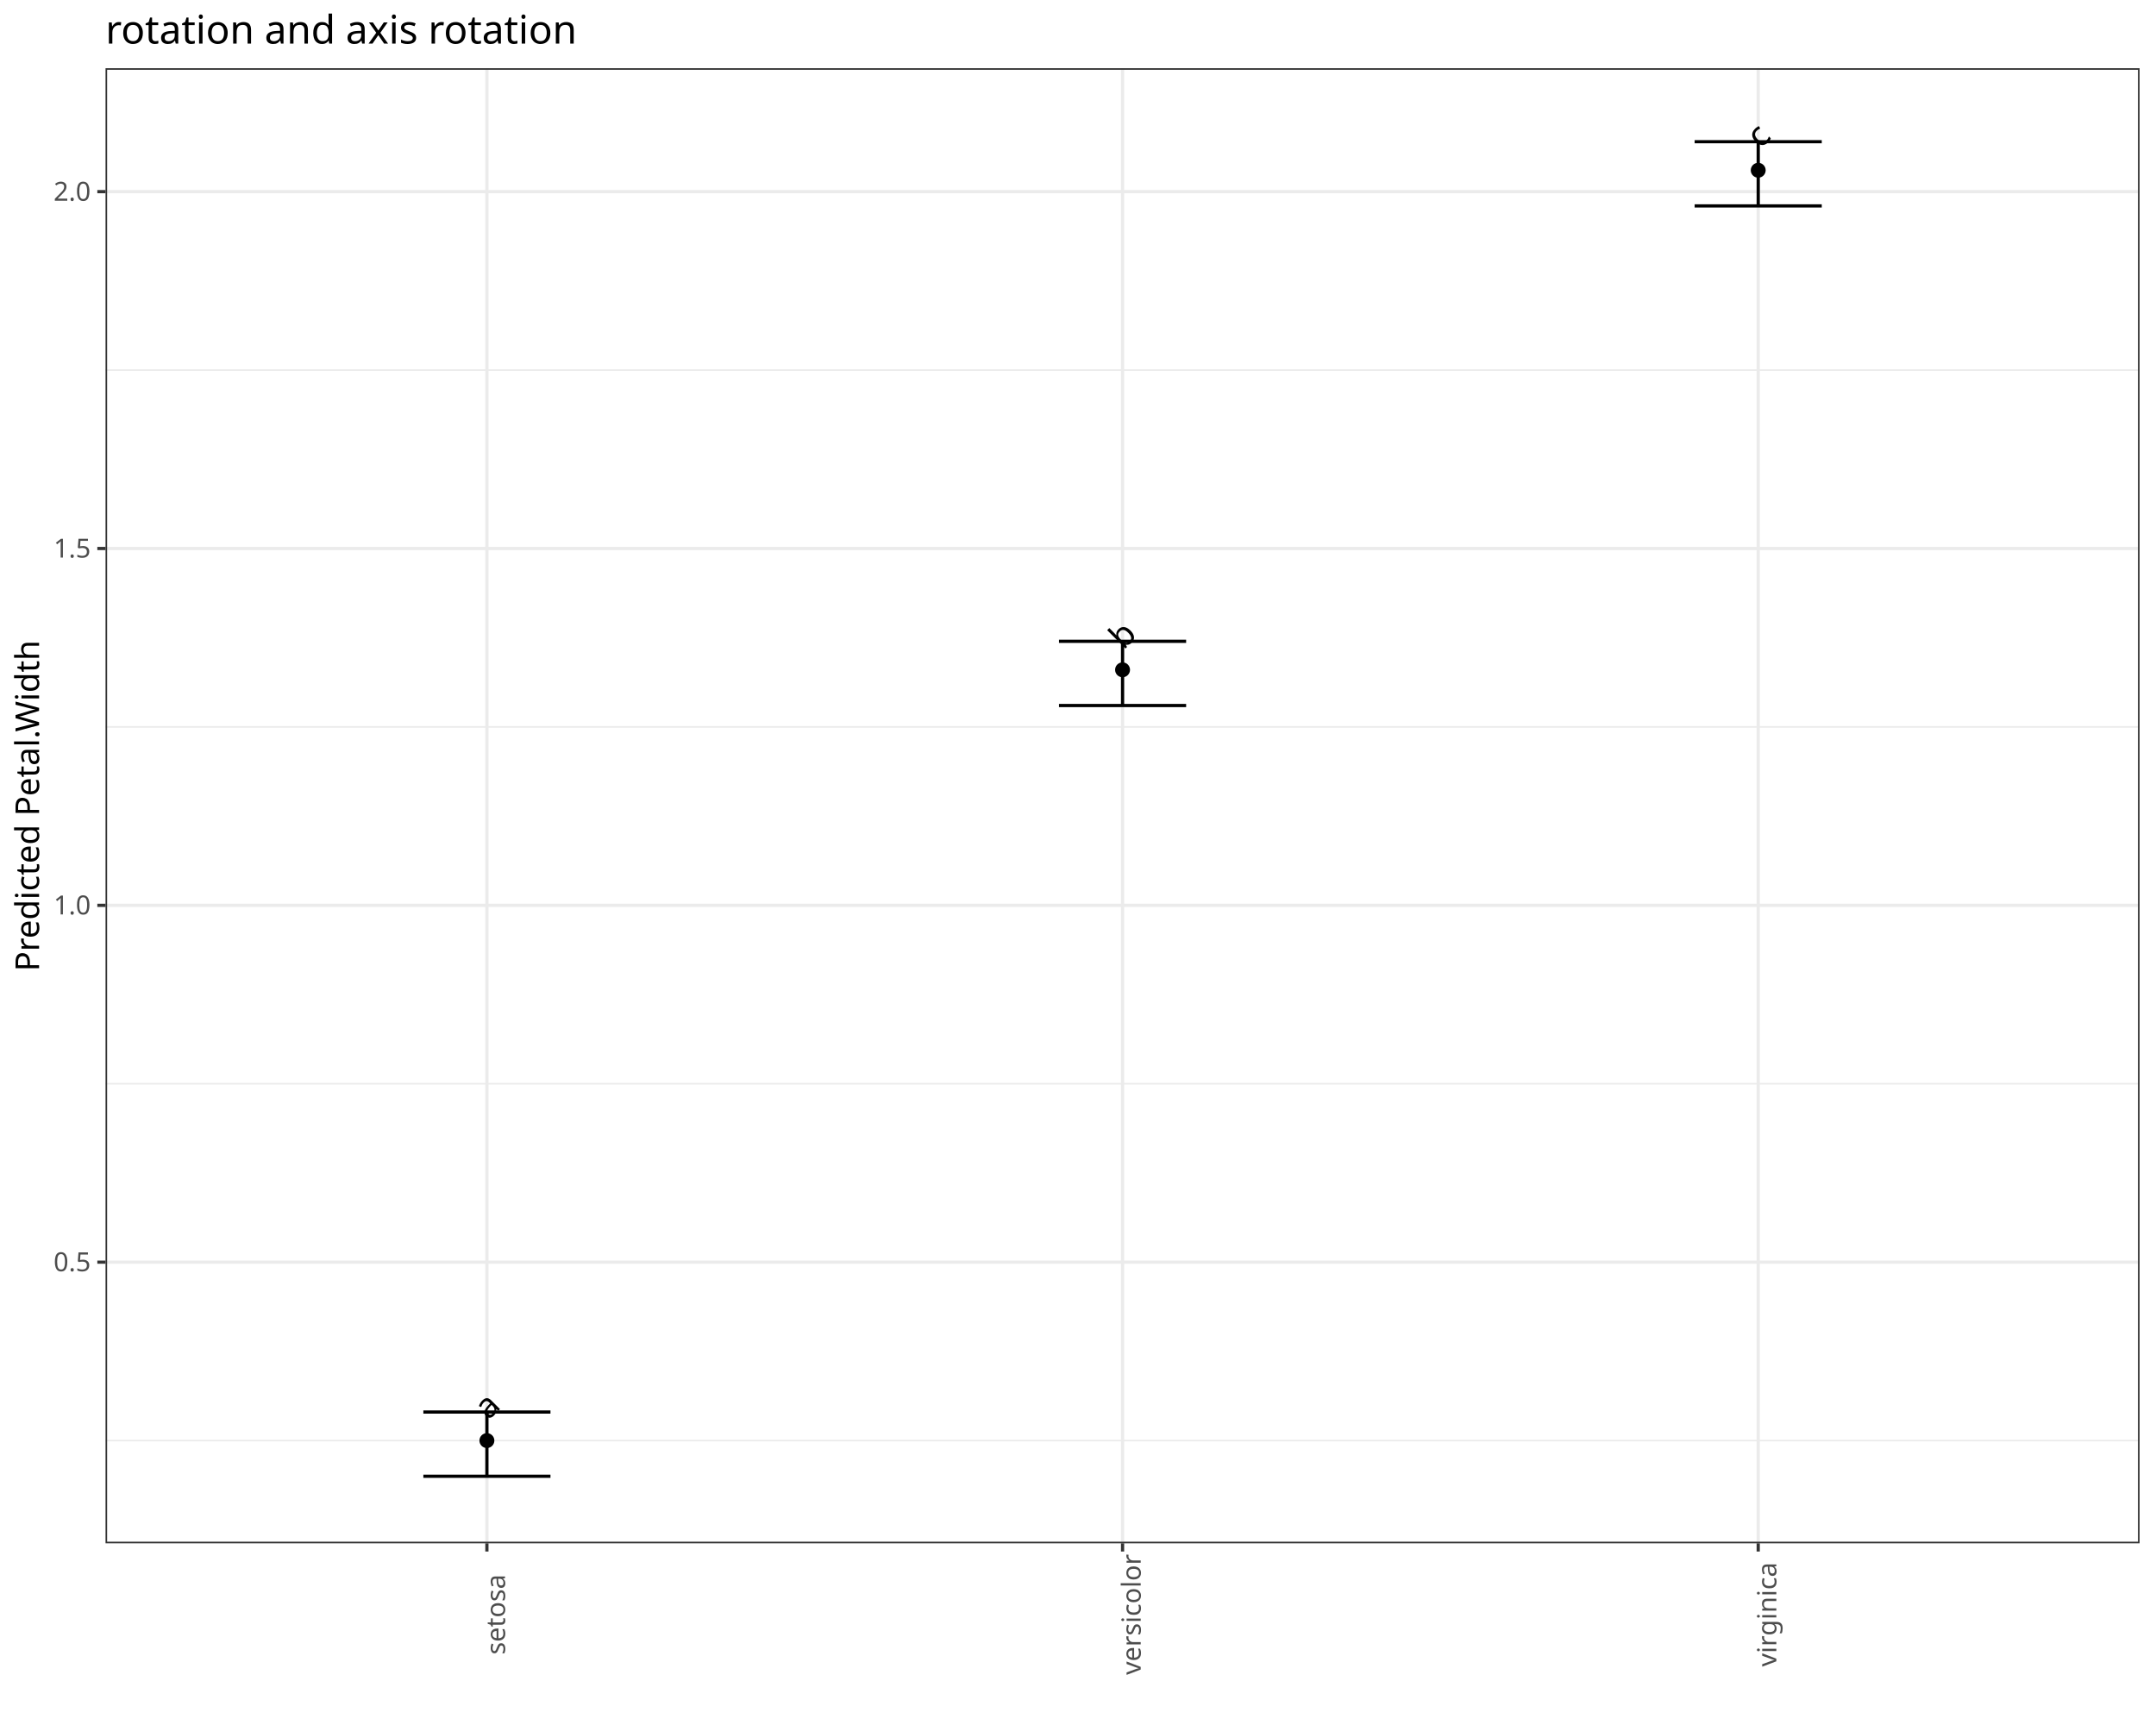
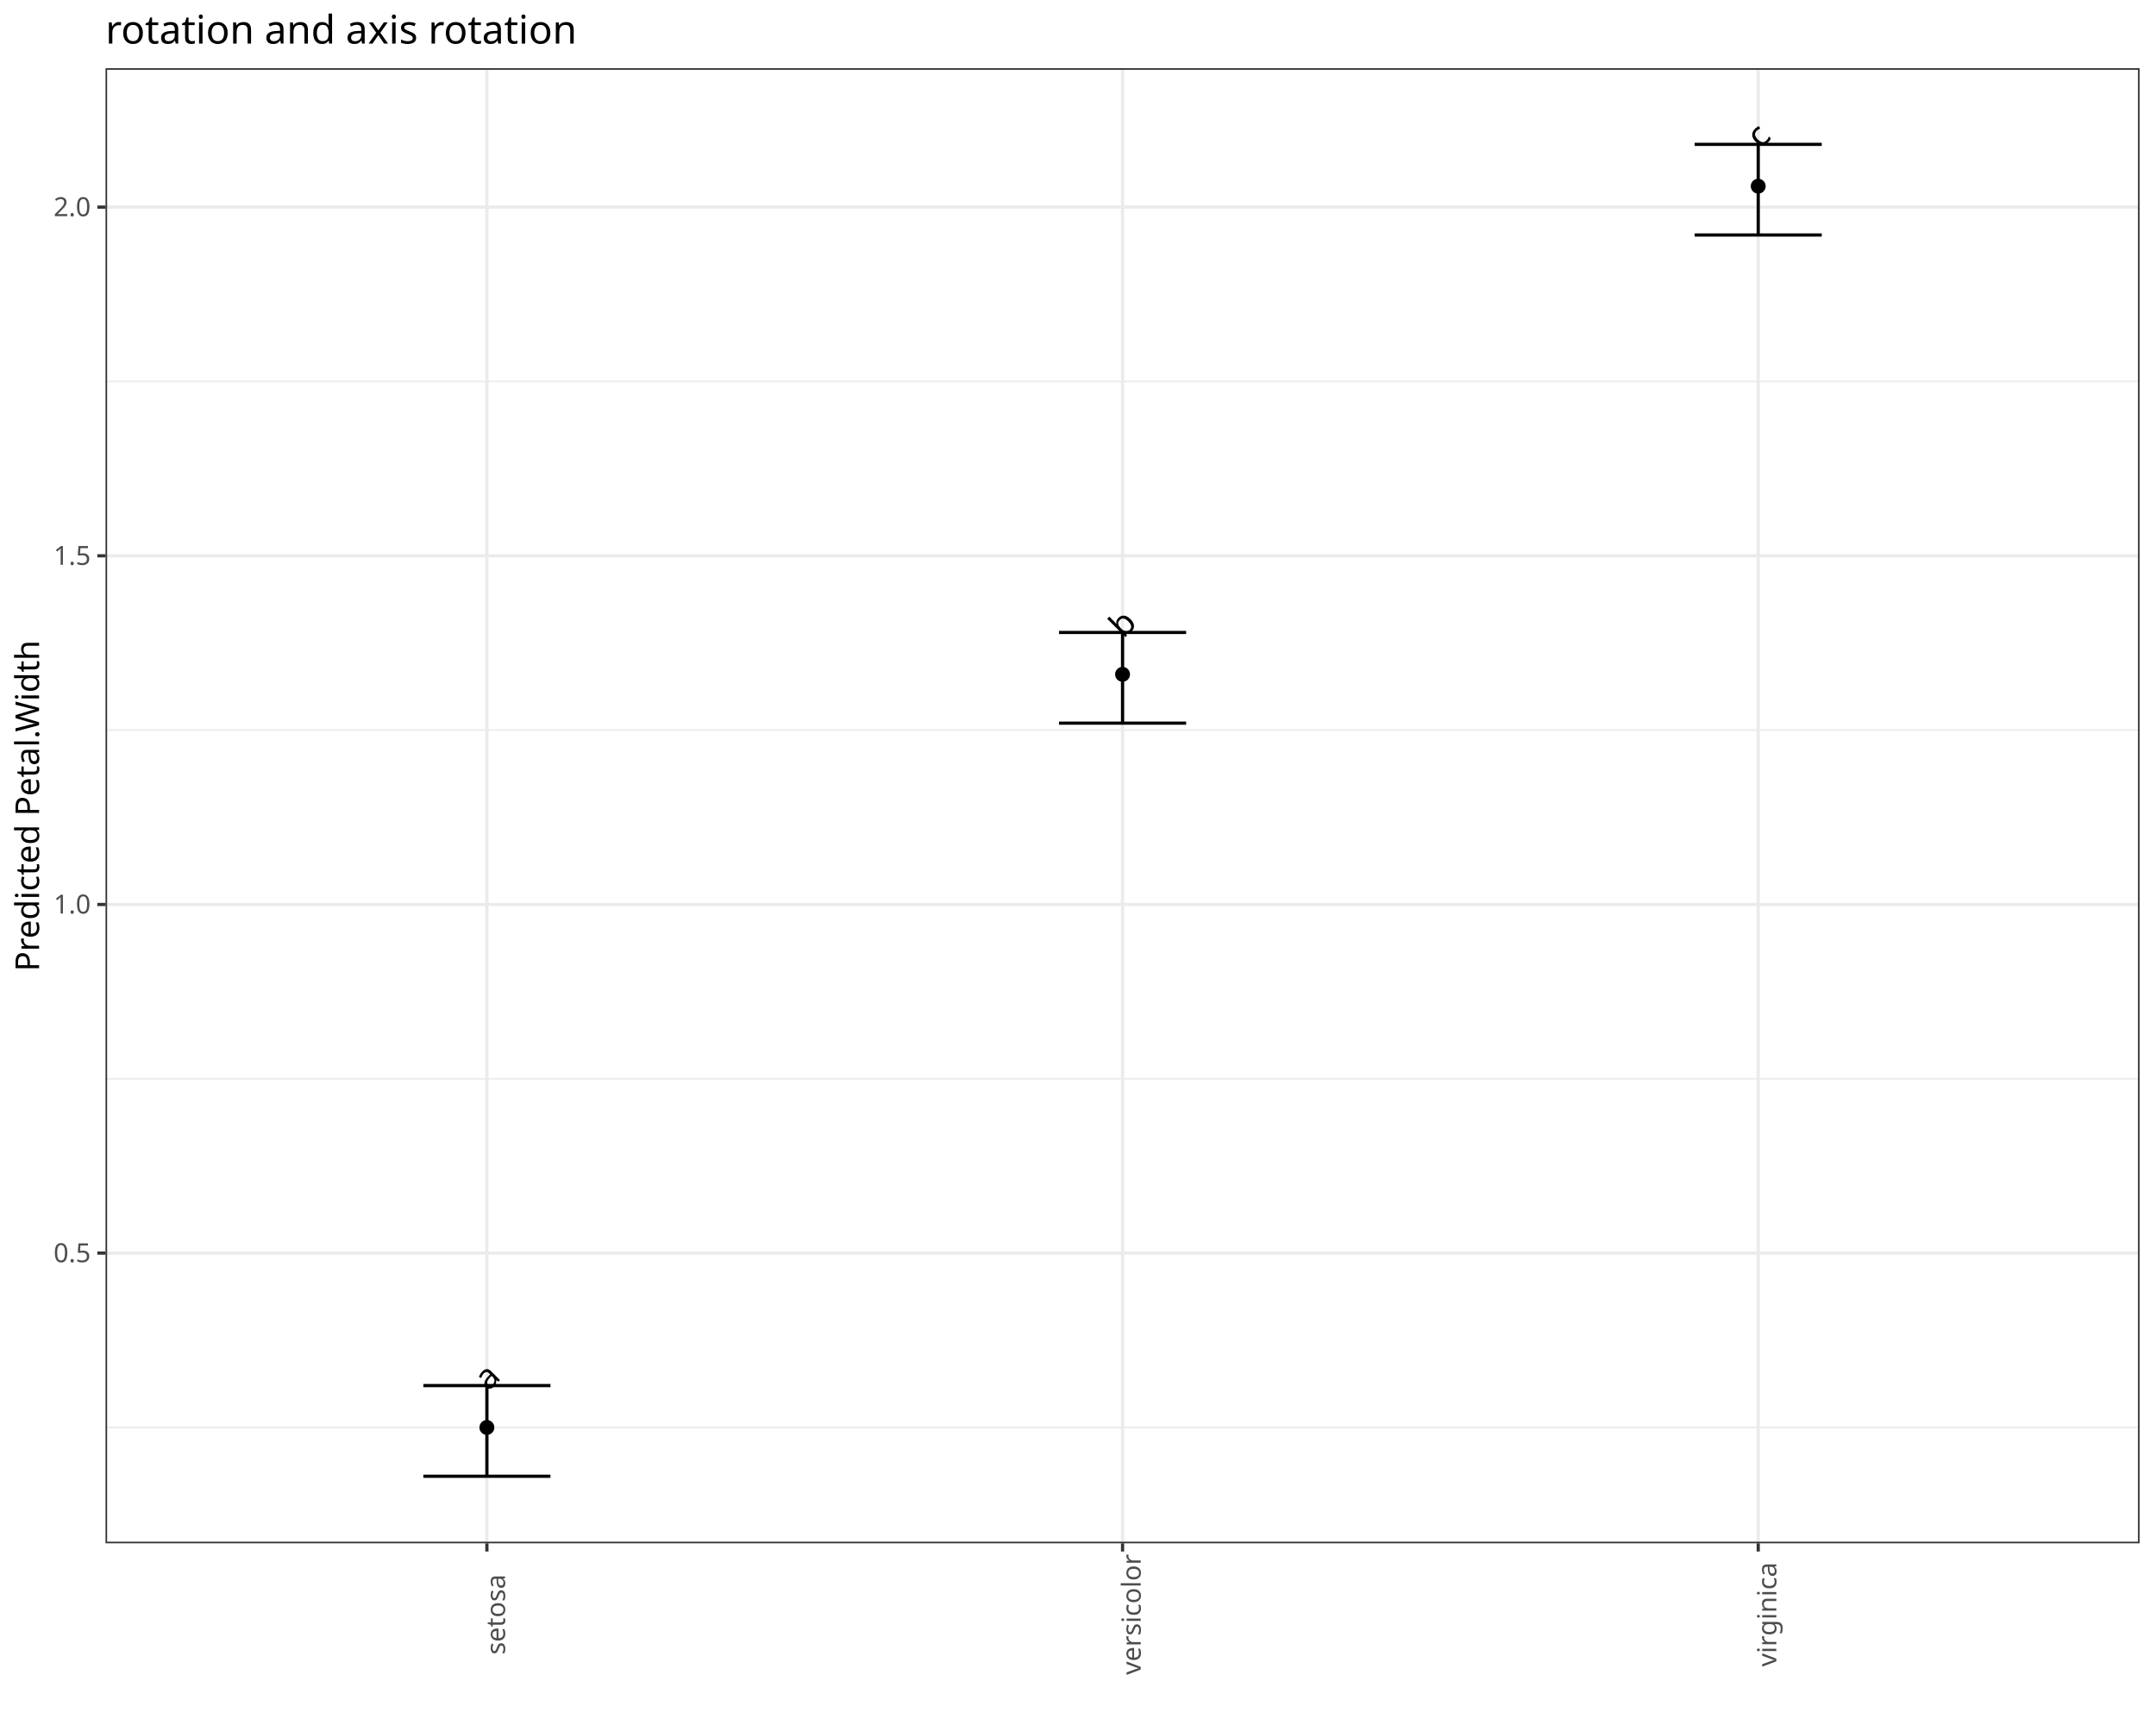
<svg xmlns="http://www.w3.org/2000/svg" class="svglite" data-engine-version="2.0" width="720.00pt" height="576.00pt" viewBox="0 0 720.00 576.00">
  <defs>
    <style type="text/css">
    .svglite line, .svglite polyline, .svglite polygon, .svglite path, .svglite rect, .svglite circle {
      fill: none;
      stroke: #000000;
      stroke-linecap: round;
      stroke-linejoin: round;
      stroke-miterlimit: 10.00;
    }
  </style>
  </defs>
  <rect width="100%" height="100%" style="stroke: none; fill: #FFFFFF;" />
  <defs>
    <clipPath id="cpMC4wMHw3MjAuMDB8MC4wMHw1NzYuMDA=">
      <rect x="0.00" y="0.00" width="720.00" height="576.00" />
    </clipPath>
  </defs>
  <g clip-path="url(#cpMC4wMHw3MjAuMDB8MC4wMHw1NzYuMDA=)">
    <rect x="0.00" y="0.00" width="720.00" height="576.00" style="stroke-width: 1.07; stroke: #FFFFFF; fill: #FFFFFF;" />
  </g>
  <defs>
    <clipPath id="cpMzUuMjR8NzE0LjUyfDIyLjc4fDUxNS4zMw==">
      <rect x="35.24" y="22.78" width="679.28" height="492.55" />
    </clipPath>
  </defs>
  <g clip-path="url(#cpMzUuMjR8NzE0LjUyfDIyLjc4fDUxNS4zMw==)">
    <rect x="35.24" y="22.78" width="679.28" height="492.55" style="stroke-width: 1.07; stroke: none; fill: #FFFFFF;" />
-     <polyline points="35.24,481.03 714.52,481.03 " style="stroke-width: 0.53; stroke: #EBEBEB; stroke-linecap: butt;" />
-     <polyline points="35.24,361.88 714.52,361.88 " style="stroke-width: 0.53; stroke: #EBEBEB; stroke-linecap: butt;" />
-     <polyline points="35.24,242.73 714.52,242.73 " style="stroke-width: 0.53; stroke: #EBEBEB; stroke-linecap: butt;" />
-     <polyline points="35.24,123.57 714.52,123.57 " style="stroke-width: 0.53; stroke: #EBEBEB; stroke-linecap: butt;" />
-     <polyline points="35.24,421.45 714.52,421.45 " style="stroke-width: 1.07; stroke: #EBEBEB; stroke-linecap: butt;" />
-     <polyline points="35.24,302.30 714.52,302.30 " style="stroke-width: 1.07; stroke: #EBEBEB; stroke-linecap: butt;" />
-     <polyline points="35.24,183.15 714.52,183.15 " style="stroke-width: 1.07; stroke: #EBEBEB; stroke-linecap: butt;" />
-     <polyline points="35.24,64.00 714.52,64.00 " style="stroke-width: 1.07; stroke: #EBEBEB; stroke-linecap: butt;" />
+     <polyline points="35.24,476.65 714.52,476.65 " style="stroke-width: 0.53; stroke: #EBEBEB; stroke-linecap: butt;" />
+     <polyline points="35.24,360.22 714.52,360.22 " style="stroke-width: 0.53; stroke: #EBEBEB; stroke-linecap: butt;" />
+     <polyline points="35.24,243.79 714.52,243.79 " style="stroke-width: 0.53; stroke: #EBEBEB; stroke-linecap: butt;" />
+     <polyline points="35.24,127.37 714.52,127.37 " style="stroke-width: 0.53; stroke: #EBEBEB; stroke-linecap: butt;" />
+     <polyline points="35.24,418.43 714.52,418.43 " style="stroke-width: 1.07; stroke: #EBEBEB; stroke-linecap: butt;" />
+     <polyline points="35.24,302.01 714.52,302.01 " style="stroke-width: 1.07; stroke: #EBEBEB; stroke-linecap: butt;" />
+     <polyline points="35.24,185.58 714.52,185.58 " style="stroke-width: 1.07; stroke: #EBEBEB; stroke-linecap: butt;" />
+     <polyline points="35.24,69.16 714.52,69.16 " style="stroke-width: 1.07; stroke: #EBEBEB; stroke-linecap: butt;" />
    <polyline points="162.60,515.33 162.60,22.78 " style="stroke-width: 1.07; stroke: #EBEBEB; stroke-linecap: butt;" />
    <polyline points="374.88,515.33 374.88,22.78 " style="stroke-width: 1.07; stroke: #EBEBEB; stroke-linecap: butt;" />
    <polyline points="587.16,515.33 587.16,22.78 " style="stroke-width: 1.07; stroke: #EBEBEB; stroke-linecap: butt;" />
-     <circle cx="162.60" cy="481.03" r="2.49" style="stroke-width: 0.71; stroke: none; fill: #000000;" />
-     <circle cx="374.88" cy="223.66" r="2.49" style="stroke-width: 0.71; stroke: none; fill: #000000;" />
-     <circle cx="587.16" cy="56.85" r="2.49" style="stroke-width: 0.71; stroke: none; fill: #000000;" />
-     <polyline points="141.38,471.50 183.83,471.50 " style="stroke-width: 1.07; stroke-linecap: butt;" />
-     <polyline points="162.60,471.50 162.60,492.94 " style="stroke-width: 1.07; stroke-linecap: butt;" />
+     <circle cx="162.60" cy="476.65" r="2.49" style="stroke-width: 0.71; stroke: none; fill: #000000;" />
+     <circle cx="374.88" cy="225.17" r="2.49" style="stroke-width: 0.71; stroke: none; fill: #000000;" />
+     <circle cx="587.16" cy="62.17" r="2.49" style="stroke-width: 0.71; stroke: none; fill: #000000;" />
+     <polyline points="141.38,462.67 183.83,462.67 " style="stroke-width: 1.07; stroke-linecap: butt;" />
+     <polyline points="162.60,462.67 162.60,492.94 " style="stroke-width: 1.07; stroke-linecap: butt;" />
    <polyline points="141.38,492.94 183.83,492.94 " style="stroke-width: 1.07; stroke-linecap: butt;" />
-     <polyline points="353.65,214.13 396.11,214.13 " style="stroke-width: 1.07; stroke-linecap: butt;" />
-     <polyline points="374.88,214.13 374.88,235.58 " style="stroke-width: 1.07; stroke-linecap: butt;" />
-     <polyline points="353.65,235.58 396.11,235.58 " style="stroke-width: 1.07; stroke-linecap: butt;" />
-     <polyline points="565.93,47.32 608.38,47.32 " style="stroke-width: 1.07; stroke-linecap: butt;" />
-     <polyline points="587.16,47.32 587.16,68.76 " style="stroke-width: 1.07; stroke-linecap: butt;" />
-     <polyline points="565.93,68.76 608.38,68.76 " style="stroke-width: 1.07; stroke-linecap: butt;" />
-     <text transform="translate(165.37,472.12) rotate(-45)" text-anchor="middle" style="font-size: 11.38px; font-family: sans;" textLength="6.33px" lengthAdjust="spacingAndGlyphs">a</text>
-     <text transform="translate(377.65,214.75) rotate(-45)" text-anchor="middle" style="font-size: 11.38px; font-family: sans;" textLength="6.33px" lengthAdjust="spacingAndGlyphs">b</text>
+     <polyline points="353.65,211.19 396.11,211.19 " style="stroke-width: 1.07; stroke-linecap: butt;" />
+     <polyline points="374.88,211.19 374.88,241.47 " style="stroke-width: 1.07; stroke-linecap: butt;" />
+     <polyline points="353.65,241.47 396.11,241.47 " style="stroke-width: 1.07; stroke-linecap: butt;" />
+     <polyline points="565.93,48.20 608.38,48.20 " style="stroke-width: 1.07; stroke-linecap: butt;" />
+     <polyline points="587.16,48.20 587.16,78.47 " style="stroke-width: 1.07; stroke-linecap: butt;" />
+     <polyline points="565.93,78.47 608.38,78.47 " style="stroke-width: 1.07; stroke-linecap: butt;" />
+     <text transform="translate(165.37,462.42) rotate(-45)" text-anchor="middle" style="font-size: 11.38px; font-family: sans;" textLength="6.33px" lengthAdjust="spacingAndGlyphs">a</text>
+     <text transform="translate(377.65,210.94) rotate(-45)" text-anchor="middle" style="font-size: 11.38px; font-family: sans;" textLength="6.33px" lengthAdjust="spacingAndGlyphs">b</text>
    <text transform="translate(589.92,47.94) rotate(-45)" text-anchor="middle" style="font-size: 11.38px; font-family: sans;" textLength="5.70px" lengthAdjust="spacingAndGlyphs">c</text>
    <rect x="35.24" y="22.78" width="679.28" height="492.55" style="stroke-width: 1.07; stroke: #333333;" />
  </g>
  <g clip-path="url(#cpMC4wMHw3MjAuMDB8MC4wMHw1NzYuMDA=)">
-     <text x="30.31" y="424.48" text-anchor="end" style="font-size: 8.80px; fill: #4D4D4D; font-family: sans;" textLength="12.23px" lengthAdjust="spacingAndGlyphs">0.5</text>
-     <text x="30.31" y="305.33" text-anchor="end" style="font-size: 8.80px; fill: #4D4D4D; font-family: sans;" textLength="12.23px" lengthAdjust="spacingAndGlyphs">1.0</text>
-     <text x="30.31" y="186.18" text-anchor="end" style="font-size: 8.80px; fill: #4D4D4D; font-family: sans;" textLength="12.23px" lengthAdjust="spacingAndGlyphs">1.5</text>
-     <text x="30.31" y="67.03" text-anchor="end" style="font-size: 8.80px; fill: #4D4D4D; font-family: sans;" textLength="12.23px" lengthAdjust="spacingAndGlyphs">2.0</text>
-     <polyline points="32.50,421.45 35.24,421.45 " style="stroke-width: 1.07; stroke: #333333; stroke-linecap: butt;" />
-     <polyline points="32.50,302.30 35.24,302.30 " style="stroke-width: 1.07; stroke: #333333; stroke-linecap: butt;" />
-     <polyline points="32.50,183.15 35.24,183.15 " style="stroke-width: 1.07; stroke: #333333; stroke-linecap: butt;" />
-     <polyline points="32.50,64.00 35.24,64.00 " style="stroke-width: 1.07; stroke: #333333; stroke-linecap: butt;" />
+     <text x="30.31" y="421.46" text-anchor="end" style="font-size: 8.80px; fill: #4D4D4D; font-family: sans;" textLength="12.23px" lengthAdjust="spacingAndGlyphs">0.5</text>
+     <text x="30.31" y="305.03" text-anchor="end" style="font-size: 8.80px; fill: #4D4D4D; font-family: sans;" textLength="12.23px" lengthAdjust="spacingAndGlyphs">1.0</text>
+     <text x="30.31" y="188.61" text-anchor="end" style="font-size: 8.80px; fill: #4D4D4D; font-family: sans;" textLength="12.23px" lengthAdjust="spacingAndGlyphs">1.5</text>
+     <text x="30.31" y="72.18" text-anchor="end" style="font-size: 8.80px; fill: #4D4D4D; font-family: sans;" textLength="12.23px" lengthAdjust="spacingAndGlyphs">2.0</text>
+     <polyline points="32.50,418.43 35.24,418.43 " style="stroke-width: 1.07; stroke: #333333; stroke-linecap: butt;" />
+     <polyline points="32.50,302.01 35.24,302.01 " style="stroke-width: 1.07; stroke: #333333; stroke-linecap: butt;" />
+     <polyline points="32.50,185.58 35.24,185.58 " style="stroke-width: 1.07; stroke: #333333; stroke-linecap: butt;" />
+     <polyline points="32.50,69.16 35.24,69.16 " style="stroke-width: 1.07; stroke: #333333; stroke-linecap: butt;" />
    <polyline points="162.60,518.07 162.60,515.33 " style="stroke-width: 1.07; stroke: #333333; stroke-linecap: butt;" />
    <polyline points="374.88,518.07 374.88,515.33 " style="stroke-width: 1.07; stroke: #333333; stroke-linecap: butt;" />
    <polyline points="587.16,518.07 587.16,515.33 " style="stroke-width: 1.07; stroke: #333333; stroke-linecap: butt;" />
    <text transform="translate(168.66,539.10) rotate(-90)" text-anchor="middle" style="font-size: 8.80px; fill: #4D4D4D; font-family: sans;" textLength="25.94px" lengthAdjust="spacingAndGlyphs">setosa</text>
    <text transform="translate(380.94,539.10) rotate(-90)" text-anchor="middle" style="font-size: 8.80px; fill: #4D4D4D; font-family: sans;" textLength="37.66px" lengthAdjust="spacingAndGlyphs">versicolor</text>
    <text transform="translate(593.21,539.10) rotate(-90)" text-anchor="middle" style="font-size: 8.80px; fill: #4D4D4D; font-family: sans;" textLength="32.28px" lengthAdjust="spacingAndGlyphs">virginica</text>
    <text transform="translate(13.05,269.06) rotate(-90)" text-anchor="middle" style="font-size: 11.00px; font-family: sans;" textLength="105.78px" lengthAdjust="spacingAndGlyphs">Predicted Petal.Width</text>
    <text x="35.24" y="14.56" style="font-size: 13.20px; font-family: sans;" textLength="144.56px" lengthAdjust="spacingAndGlyphs">rotation and axis rotation</text>
  </g>
</svg>
